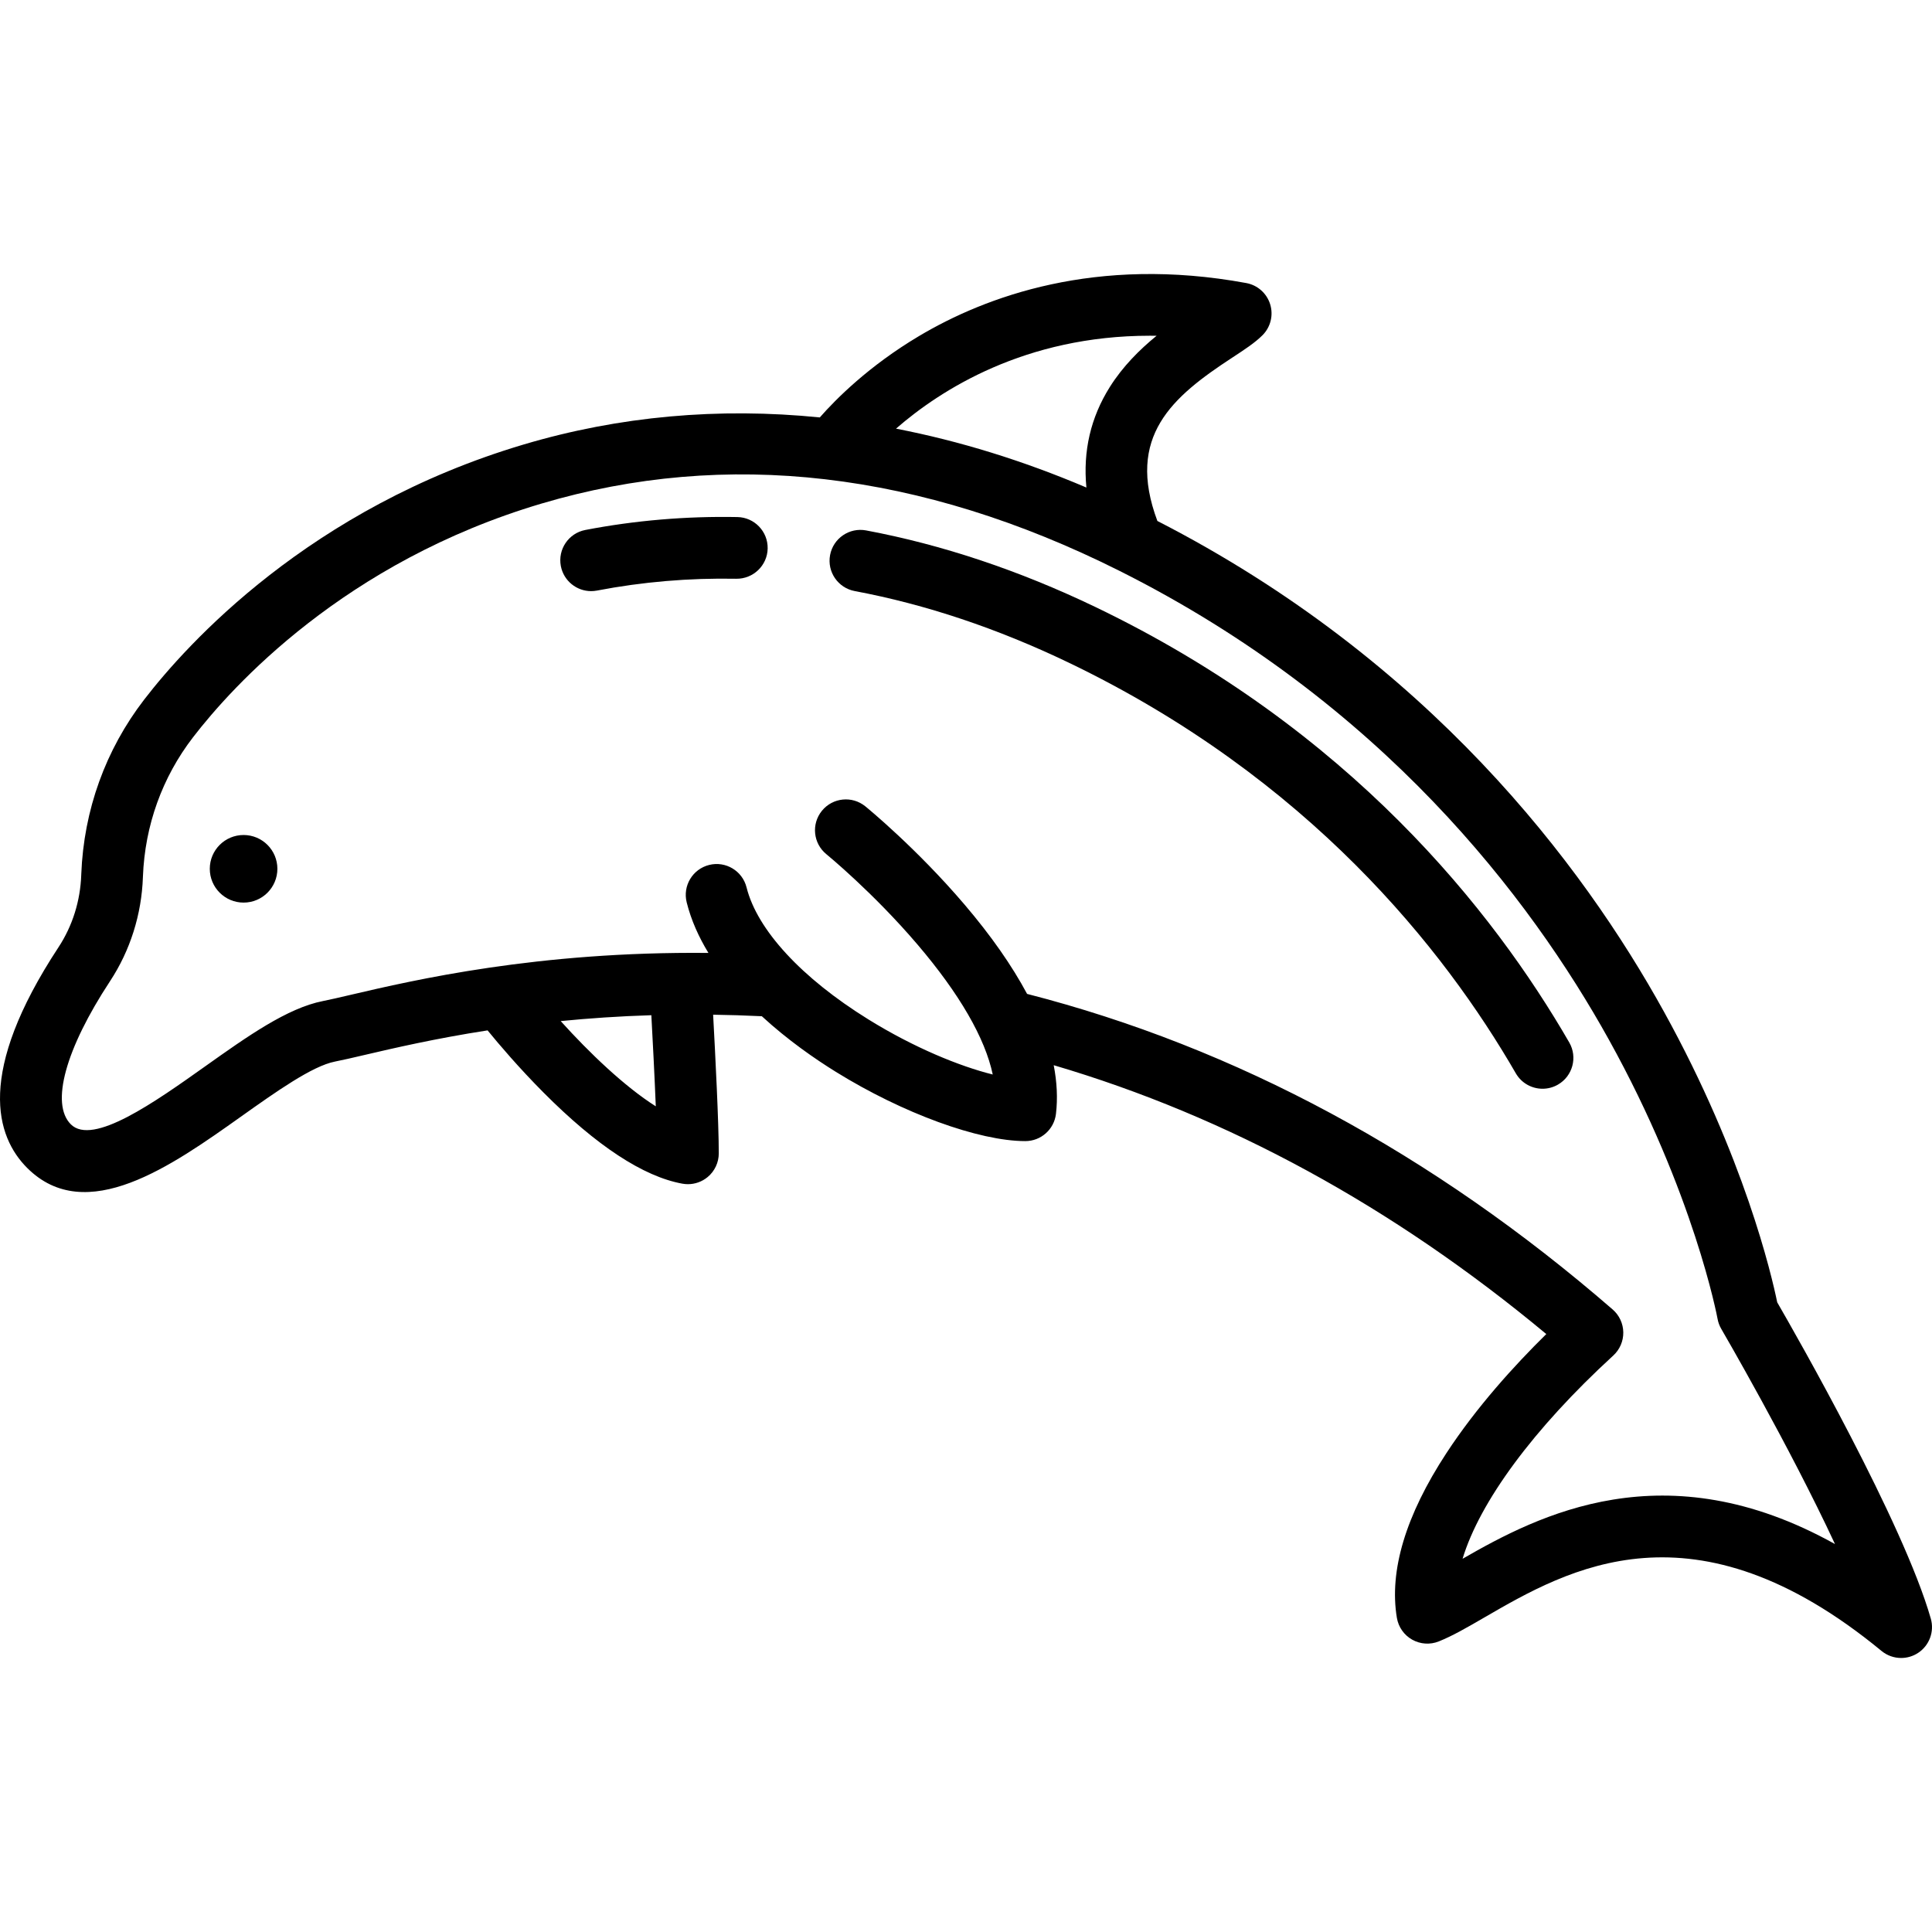
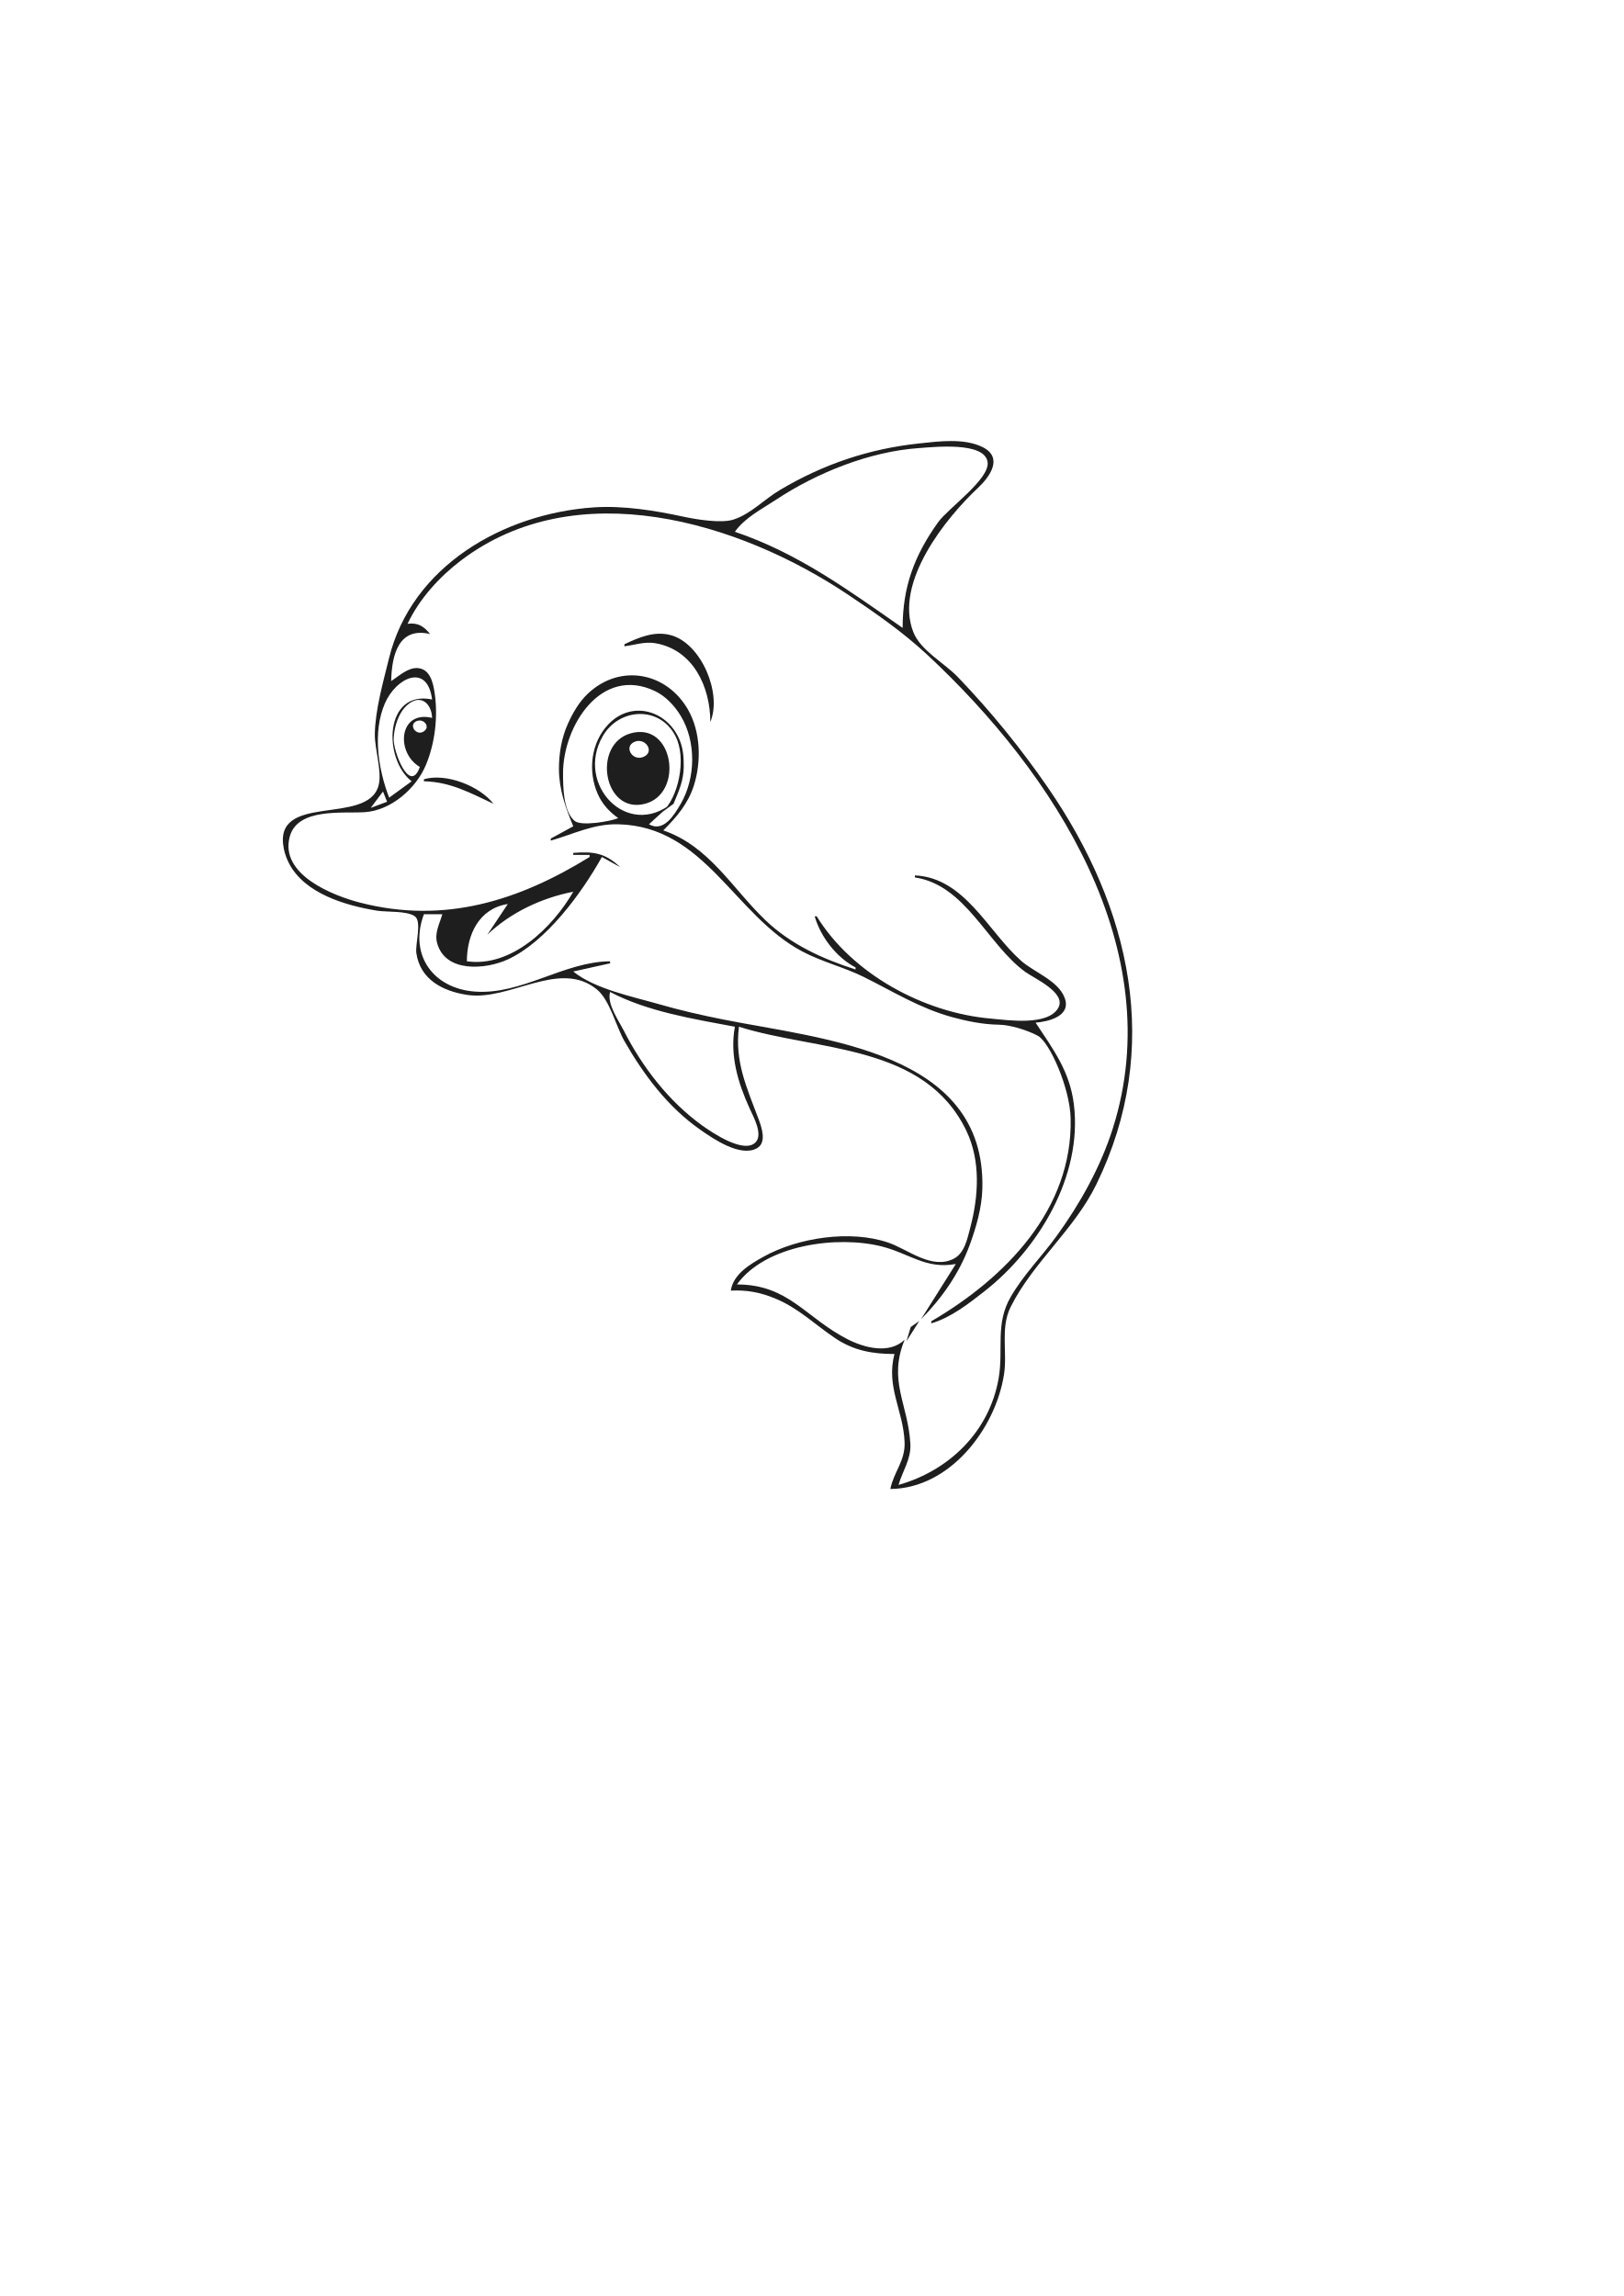
- <svg xmlns="http://www.w3.org/2000/svg" fill="#000000" height="800px" width="800px" version="1.1" id="Capa_1" viewBox="0 0 469.608 469.608" xml:space="preserve">
-   <g>
-     <path d="M469.319,393.442c-6.666-23.331-32.769-68.993-37.333-76.886c-1.341-6.537-7.994-35.272-27.521-70.626   c-19.823-35.888-57.234-85.49-123.144-119.301c-7.696-20.583,3.65-30.175,18.127-39.652c3.123-2.045,5.591-3.66,7.428-5.497   c1.97-1.97,2.686-4.871,1.857-7.531c-0.827-2.661-3.063-4.643-5.803-5.148c-36.537-6.732-63.44,3.299-79.568,12.899   c-12.168,7.243-20.183,15.305-24.095,19.763c-24.559-2.471-48.747-0.317-71.928,6.564c-52.111,15.468-81.911,48.536-92.304,62.036   c-9.396,12.205-14.68,26.871-15.279,42.41l-0.007,0.179c-0.222,6.346-2.134,12.43-5.529,17.594   c-20.086,30.542-15.226,46.029-7.611,53.644c14.286,14.285,35.165-0.543,51.941-12.459c8.523-6.053,17.337-12.312,22.859-13.393   c1.928-0.377,4.279-0.926,7.255-1.622c6.936-1.62,17.006-3.968,29.851-5.962c2.775,3.399,7.632,9.11,13.555,15.066   c12.931,13.001,24.302,20.469,33.799,22.195c0.446,0.081,0.896,0.121,1.342,0.121c1.742,0,3.446-0.607,4.806-1.742   c1.708-1.425,2.694-3.534,2.694-5.758c0-7.312-0.833-23.804-1.372-33.694c3.846,0.053,7.793,0.175,11.836,0.371   c6.305,5.807,12.969,10.405,18.001,13.523c16.243,10.066,34.749,16.83,46.047,16.83c3.803,0,7.004-2.847,7.448-6.624   c0.443-3.763,0.249-7.71-0.548-11.825c42.339,12.464,82.526,34.395,119.732,65.351c-7.828,7.705-16.992,17.807-24.289,28.956   c-9.89,15.109-13.937,28.575-12.029,40.023c0.374,2.24,1.741,4.19,3.721,5.303c1.979,1.113,4.355,1.27,6.463,0.427   c3.34-1.335,6.953-3.429,11.137-5.854c20.232-11.723,50.808-29.442,96.482,8.17c1.378,1.135,3.069,1.71,4.769,1.71   c1.426,0,2.856-0.406,4.109-1.227C468.964,399.976,470.22,396.599,469.319,393.442z M279.509,81.603   c0.539,0,1.077,0.004,1.623,0.013c-4.094,3.333-8.215,7.426-11.386,12.477c-4.642,7.395-6.533,15.565-5.676,24.414   c-15.406-6.558-30.883-11.33-46.278-14.316C228.647,94.735,249.173,81.603,279.509,81.603z M136.287,248.193   c6.82-0.675,14.175-1.184,22.035-1.429c0.326,5.974,0.78,14.692,1.079,22.149C151.811,264.105,143.255,255.918,136.287,248.193z    M355.505,378.89c4.15-13.778,17.18-31.573,36.634-49.405c1.576-1.445,2.46-3.494,2.431-5.632c-0.029-2.138-0.97-4.162-2.585-5.563   c-43.679-37.89-91.55-63.678-142.334-76.705c-3.684-6.89-8.748-14.141-15.224-21.737c-11.65-13.667-23.588-23.441-24.091-23.851   c-3.212-2.617-7.936-2.135-10.552,1.077c-2.616,3.211-2.134,7.935,1.077,10.552c0.112,0.091,11.375,9.313,22.15,21.954   c10.222,11.991,16.422,22.74,18.294,31.599c-8.059-2.003-19.142-6.522-30.23-13.394c-16.235-10.061-27.028-21.757-29.611-32.087   c-1.005-4.019-5.078-6.464-9.095-5.457c-4.019,1.004-6.462,5.077-5.457,9.095c1.084,4.336,2.938,8.444,5.286,12.291   c-41.509-0.418-71.591,6.595-86.947,10.182c-2.83,0.661-5.064,1.183-6.726,1.508c-8.692,1.702-18.393,8.591-28.663,15.884   c-12.174,8.646-27.323,19.407-32.65,14.082c-4.966-4.966-1.312-18.299,9.538-34.795c4.907-7.463,7.669-16.215,7.986-25.279   l0.006-0.155c0.478-12.414,4.688-24.115,12.175-33.839c9.502-12.343,36.777-42.586,84.687-56.807   c44.949-13.342,92.197-7.854,140.434,16.313c63.844,31.989,99.955,79.619,119.006,113.943c20.749,37.382,26.386,67.6,26.438,67.893   c0.155,0.866,0.462,1.699,0.905,2.459c0.221,0.378,16.512,28.367,27.638,52.295C404.699,352.283,373.906,368.299,355.505,378.89z" />
-     <path d="M179.239,125.68c-12.455-0.239-24.891,0.817-36.965,3.139c-4.068,0.782-6.731,4.714-5.949,8.781   c0.69,3.589,3.833,6.085,7.357,6.085c0.47,0,0.946-0.044,1.424-0.136c11.048-2.125,22.432-3.089,33.846-2.872   c4.117,0.066,7.563-3.214,7.642-7.355C186.673,129.181,183.38,125.759,179.239,125.68z" />
-     <path d="M266.235,147.532c-18.506-8.885-37.251-15.145-55.715-18.605c-4.07-0.762-7.99,1.919-8.753,5.99   c-0.763,4.071,1.919,7.99,5.99,8.753c17.173,3.218,34.664,9.067,51.986,17.384c58.37,28.029,91.331,69.762,108.703,99.836   c1.39,2.405,3.909,3.75,6.501,3.75c1.272,0,2.563-0.325,3.744-1.007c3.587-2.072,4.815-6.659,2.743-10.246   C363.004,221.483,328.058,177.219,266.235,147.532z" />
-     <circle cx="59.208" cy="211.178" r="8.215" />
+ <svg xmlns="http://www.w3.org/2000/svg" width="210mm" height="297mm" viewBox="0 0 210 297" version="1.1" id="svg1" xml:space="preserve">
+   <defs id="defs1" />
+   <g id="layer1">
+     <path style="fill:#1e1e1e;stroke:none" d="m 95.574,132.814 c 10.094,3.192 24.014,2.159 29.426,13.494 1.839,3.852 1.568,8.398 0.503,12.435 -0.376,1.426 -0.723,3.352 -2.159,4.082 -2.846,1.446 -5.876,-1.198 -8.455,-2.086 -4.893,-1.683 -11.687,-0.653 -16.14,1.824 -1.761,0.98 -3.903,2.243 -4.233,4.382 2.07,-0.089 3.718,0.196 5.722,1.014 3.013,1.23 5.126,3.359 7.771,5.138 2.406,1.618 4.832,2.05 7.673,2.05 -1.107,4.278 1.131,7.236 1.312,11.377 0.108,2.462 -1.397,3.848 -1.842,6.085 7.671,-0.064 13.598,-7.758 14.7,-14.817 0.454,-2.906 -0.501,-6.002 0.86,-8.731 2.869,-5.757 8.212,-9.962 11.094,-15.875 8.6,-17.645 4.462,-35.724 -6.288,-51.329 -3.489,-5.065 -7.384,-9.852 -11.645,-14.287 -1.749,-1.82 -4.833,-3.44 -5.756,-5.822 -2.501,-6.449 4.256,-14.784 8.377,-18.644 1.515,-1.419 3.326,-3.923 0.563,-5.281 -2.391,-1.175 -5.66,-0.732 -8.201,-0.46 -6.474,0.693 -12.397,2.689 -17.992,6.025 -2.112,1.259 -3.732,3.088 -6.024,3.828 -1.577,0.509 -4.825,-0.03 -6.411,-0.373 -3.709,-0.803 -7.841,-1.47 -11.642,-1.21 -11.608,0.795 -23.555,7.55 -26.485,19.555 -0.739,3.027 -1.787,6.687 -1.824,9.79 -0.023,1.948 0.959,4.813 0.486,6.615 -1.395,5.318 -13.747,0.792 -12.256,8.202 0.128,0.634 0.36,1.277 0.655,1.852 2.022,3.95 7.327,5.482 11.378,6.151 1.257,0.207 3.911,-0.006 4.919,0.736 0.932,0.686 0.024,3.646 0.187,4.755 0.508,3.436 3.414,4.913 6.535,5.4 5.552,0.867 11.978,-4.68 16.83,-0.686 1.672,1.376 2.465,4.775 3.543,6.663 2.497,4.371 5.623,8.534 9.789,11.451 1.678,1.175 5.195,3.611 7.348,2.417 1.316,-0.73 0.612,-2.722 0.202,-3.813 -1.537,-4.095 -3.09,-7.421 -2.523,-11.906 M 116.74,81.221 c -6.996,-4.87 -13.505,-9.664 -21.696,-12.435 1.337,-1.859 3.407,-2.875 5.292,-4.124 5.296,-3.511 12.144,-6.261 18.521,-6.7 1.856,-0.128 8.538,-0.882 8.876,1.833 0.273,2.194 -5.081,5.92 -6.403,7.762 -3.103,4.326 -4.59,8.415 -4.59,13.664 m -0.529,110.86 c 0.515,-1.786 1.641,-3.348 1.532,-5.292 -0.291,-5.217 -2.922,-8.17 -0.738,-13.494 -1.969,1.906 -5.195,1.067 -7.408,-0.069 -5.44,-2.791 -7.603,-7.075 -14.288,-7.075 3.711,-5.156 13.043,-6.377 18.785,-4.901 3.516,0.904 5.7,2.965 9.525,2.255 l -4.498,7.144 c 2.699,-2.722 4.929,-5.915 6.265,-9.525 0.864,-2.334 1.607,-4.904 1.668,-7.408 0.435,-17.747 -20.67,-19.269 -33.598,-21.855 -2.765,-0.553 -5.492,-1.177 -8.202,-1.958 -3.436,-0.99 -8.302,-1.963 -11.113,-4.233 l 4.763,-1.058 v -0.265 c -5.971,0.049 -11.414,4.357 -17.463,3.92 -5.432,-0.393 -8.578,-4.762 -6.615,-10.005 h 2.381 c -0.345,1.21 -1.027,2.407 -0.679,3.704 1.056,3.935 6.34,3.434 9.145,2.143 4.969,-2.287 9.565,-8.579 12.171,-13.255 l 2.381,1.323 c -1.961,-1.859 -3.506,-2.055 -6.085,-1.852 v 0.265 h 2.117 v 0.265 c -9.187,5.669 -18.77,8.699 -29.633,5.919 -3.568,-0.913 -10.491,-3.64 -9.146,-8.564 1.021,-3.735 6.83,-2.972 9.675,-3.149 3.419,-0.213 6.662,-3.059 7.933,-6.112 1.181,-2.836 1.573,-6.229 1.135,-9.26 -0.186,-1.283 -0.559,-3.146 -2.189,-3.269 -1.259,-0.095 -2.463,1.044 -3.439,1.681 0.069,-3.352 0.957,-7.052 5.027,-6.085 -0.805,-1.024 -1.596,-1.5 -2.91,-1.323 1.515,-3.202 4.078,-6.036 6.879,-8.168 14.921,-11.35 35.911,-5.099 50.14,4.429 3.536,2.368 7.07,4.833 10.185,7.731 16.383,15.241 31.395,38.146 23.986,61.36 -1.572,4.925 -4.212,9.667 -7.255,13.857 -1.977,2.722 -4.221,4.929 -5.916,7.839 -2.053,3.525 -0.908,6.777 -1.577,10.583 -1.211,6.882 -6.392,11.9 -12.942,13.758 M 55.621,82.014 l 0.265,0.265 -0.265,-0.265 m 25.135,1.323 v 0.265 c 1.317,-0.17 2.634,-0.63 3.969,-0.405 4.933,0.831 7.141,5.653 7.144,10.195 1.548,-3.688 -1.156,-10.089 -5.027,-11.208 -2.144,-0.62 -4.186,0.252 -6.085,1.154 m -24.871,7.144 c -6.182,-1.281 -6.385,7.666 -2.646,10.583 l -2.91,2.117 c -1.409,-3.657 -2.164,-8.439 -0.561,-12.171 1.448,-3.37 5.5,-5.303 6.117,-0.529 m 18.256,16.404 -2.91,1.587 v 0.265 c 2.982,-0.852 5.537,-2.19 8.731,-2.113 11.224,0.271 14.987,11.798 23.813,16.458 2.569,1.357 5.372,2.017 7.938,3.291 3.817,1.896 7.208,4.029 11.377,5.185 1.935,0.536 4.076,0.966 6.085,0.99 1.458,0.017 3.687,0.699 5.052,1.435 1.526,0.823 4.143,6.743 4.241,10.641 0.298,11.813 -8.451,20.697 -18.024,26.29 v 0.265 c 2.53,-0.73 4.832,-2.54 6.879,-4.144 6.995,-5.48 12.7,-14.931 11.566,-24.166 -0.527,-4.288 -2.646,-7.094 -4.951,-10.583 1.667,-0.136 4.621,-0.839 3.771,-3.175 -0.824,-2.264 -3.924,-3.318 -5.623,-4.811 -4.285,-3.766 -7.293,-10.768 -13.758,-11.064 v 0.265 c 6.592,0.988 9.364,8.659 14.287,12.228 1.152,0.835 5.365,2.692 4.252,4.649 -1.348,2.369 -6.588,1.57 -8.749,1.379 -8.678,-0.763 -17.92,-5.789 -22.49,-13.229 h -0.265 c 0.767,2.661 2.824,5.334 5.292,6.615 v 0.265 c -4.253,-1.36 -8.368,-3.235 -11.642,-6.36 -4.318,-4.122 -7.265,-9.597 -13.229,-11.631 1.735,-1.74 3.205,-3.442 3.961,-5.821 0.981,-3.087 0.871,-6.941 -0.754,-9.79 -2.776,-4.867 -8.81,-6.017 -12.973,-2.068 -1.146,1.087 -1.947,2.49 -2.587,3.92 -0.814,1.819 -1.147,3.84 -1.141,5.821 0.009,2.667 0.854,4.976 1.852,7.408 m 9.79,-0.265 3.042,-2.777 c -5.822,4.792 -12.599,-2.378 -9.03,-8.6 2.128,-3.711 7.412,-3.987 9.428,0 1.478,2.922 0.334,8.006 -1.743,9.814 l 1.479,-1.083 c 0.669,-1.609 1.303,-2.983 1.322,-4.762 0.012,-1.184 -0.06,-2.329 -0.51,-3.44 -1.579,-3.902 -6.216,-5.241 -9.23,-2.092 -2.262,2.363 -2.679,6.034 -1.404,8.971 0.582,1.34 1.497,2.341 2.678,3.175 -1,0.42 -4.788,1.083 -5.649,0.359 -1.479,-1.243 -1.494,-4.439 -1.495,-6.18 -0.002,-6.026 4.895,-13.957 11.906,-10.605 1.374,0.657 2.533,1.905 3.313,3.196 2.013,3.335 1.943,8.028 0.004,11.377 -0.837,1.445 -2.232,3.74 -4.11,2.646 M 55.886,92.862 c -4.284,-1.03 -4.76,4.478 -1.588,6.35 -1.291,3.64 -3.476,-2.064 -3.384,-3.704 0.086,-1.539 0.622,-3.366 1.846,-4.383 1.696,-1.409 3.068,-0.064 3.126,1.737 m -2.033,0.429 c 0.947,-0.43 1.919,0.773 0.89,1.36 -0.95,0.542 -1.923,-0.891 -0.89,-1.36 m 27.697,1.574 c -5,1.433 -3.496,10.483 1.852,9.114 5.116,-1.31 3.74,-10.716 -1.852,-9.114 m 0.568,1.072 c 1.411,-0.546 2.662,1.419 1.004,2.008 -1.394,0.495 -2.492,-1.433 -1.004,-2.008 m -27.291,4.862 v 0.265 c 3.426,0.071 5.986,1.505 8.996,2.91 -1.777,-2.301 -6.137,-4.012 -8.996,-3.175 m -5.292,1.587 0.529,1.323 -2.117,0.794 1.587,-2.117 m 30.692,9.79 0.265,0.265 -0.265,-0.265 m -6.085,3.175 c -2.674,4.631 -7.986,9.82 -13.758,8.996 3.76e-4,-3.403 1.536,-6.822 5.292,-7.408 l -2.646,3.969 c 3.018,-2.88 7.04,-4.766 11.113,-5.556 m -11.377,5.556 0.265,0.265 -0.265,-0.265 m 16.14,7.408 c 4.84,2.55 10.817,3.495 16.14,4.498 -0.681,3.671 0.394,7.25 1.913,10.583 0.463,1.017 1.739,3.297 0.79,4.338 -1.477,1.62 -5.706,-1.269 -6.937,-2.154 -4.299,-3.092 -7.73,-7.54 -10.119,-12.238 -0.691,-1.358 -2.218,-3.476 -1.788,-5.027 m 39.985,42.563 -1.097,0.775 -0.556,1.838 z" id="path1" />
  </g>
</svg>
